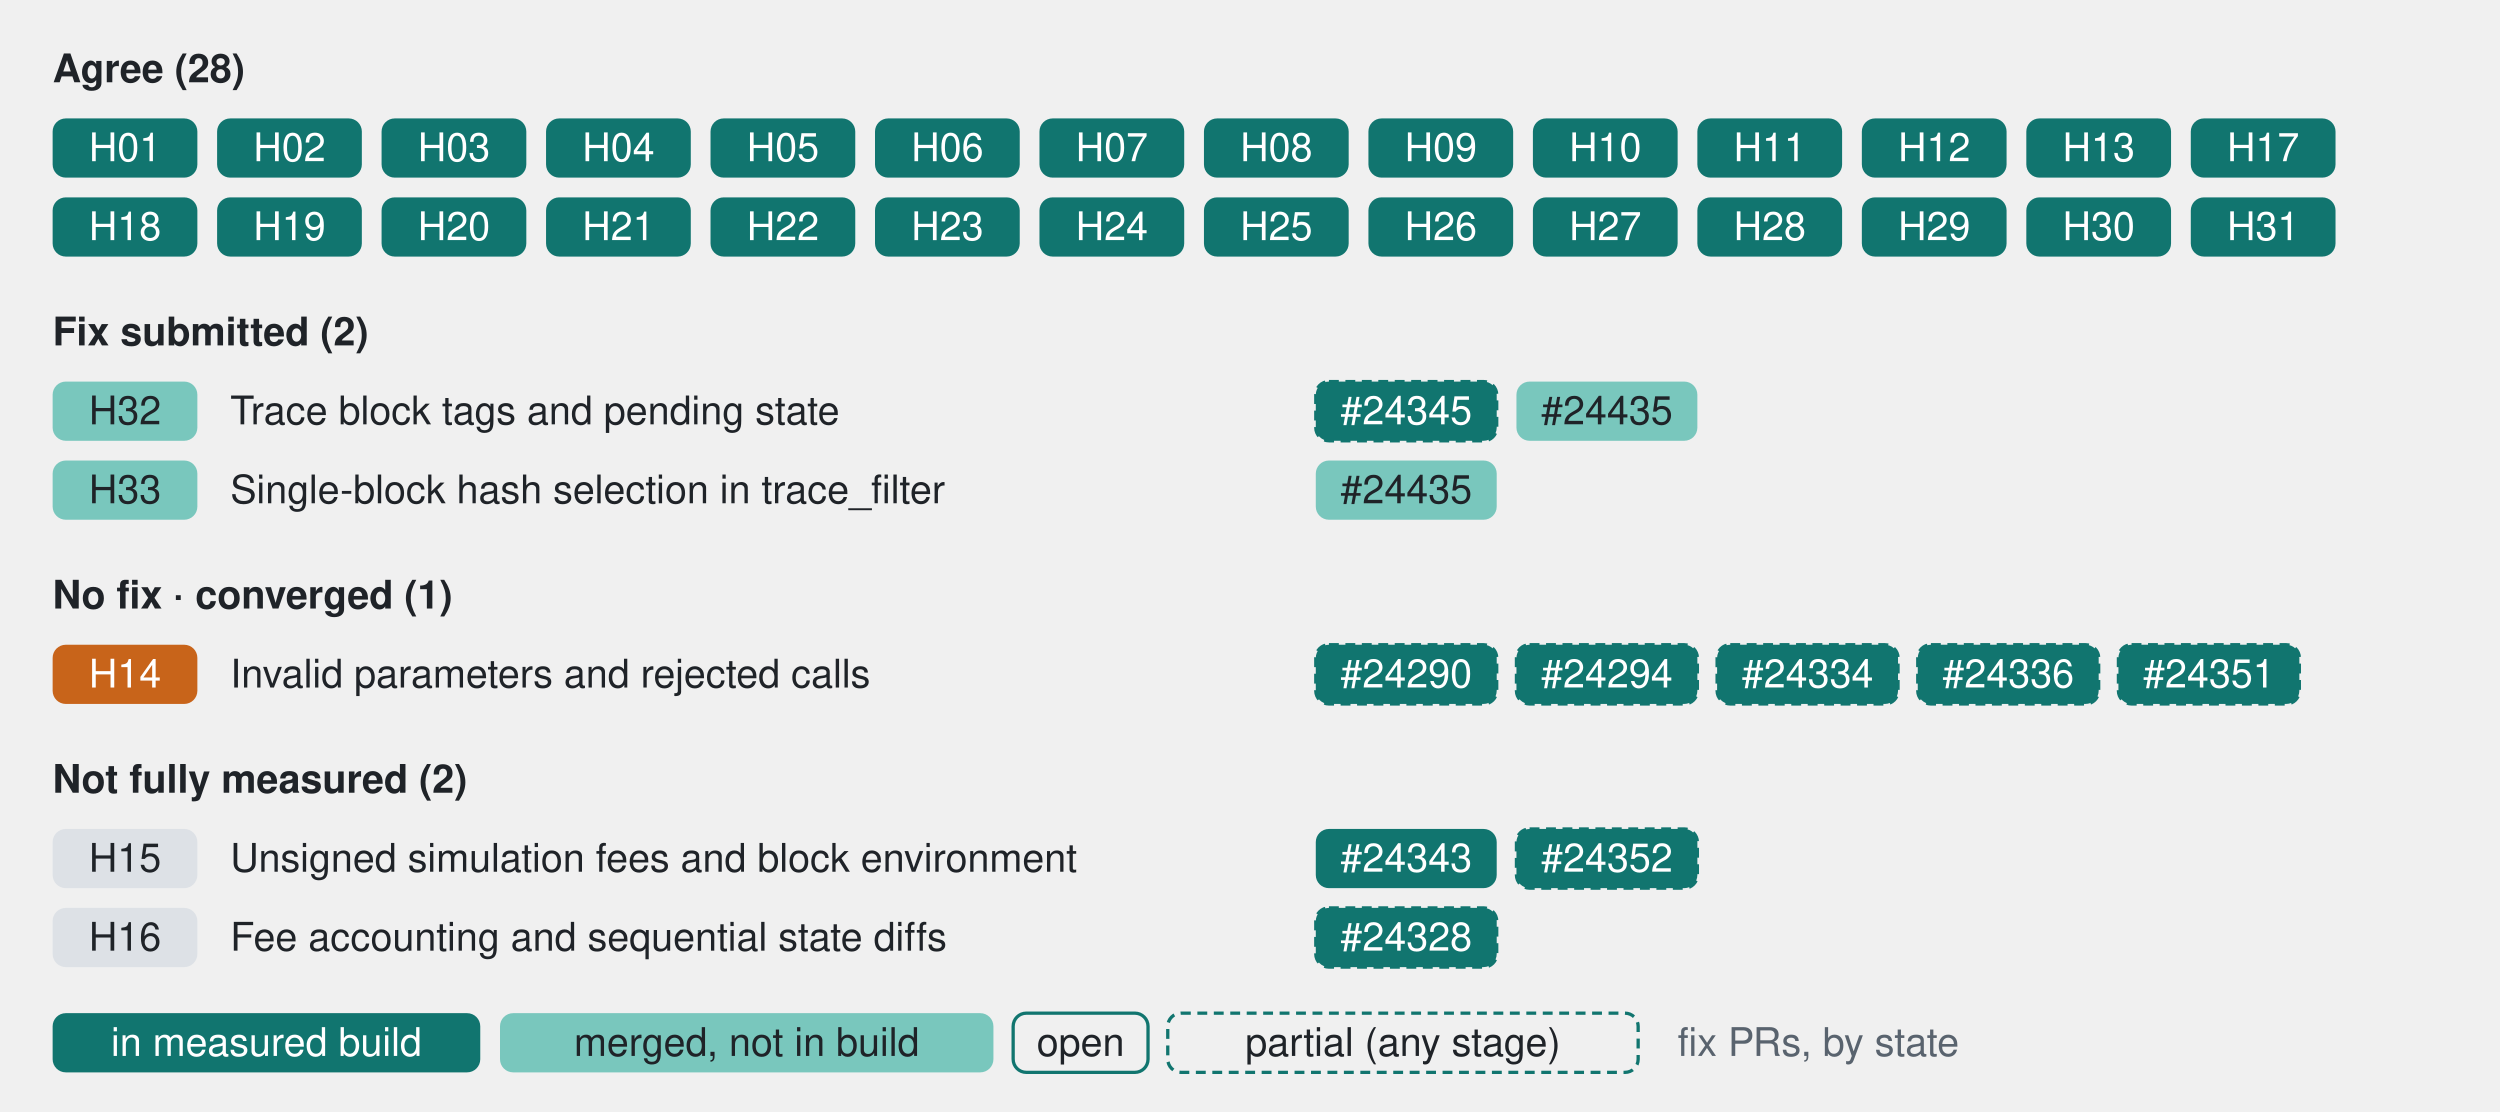
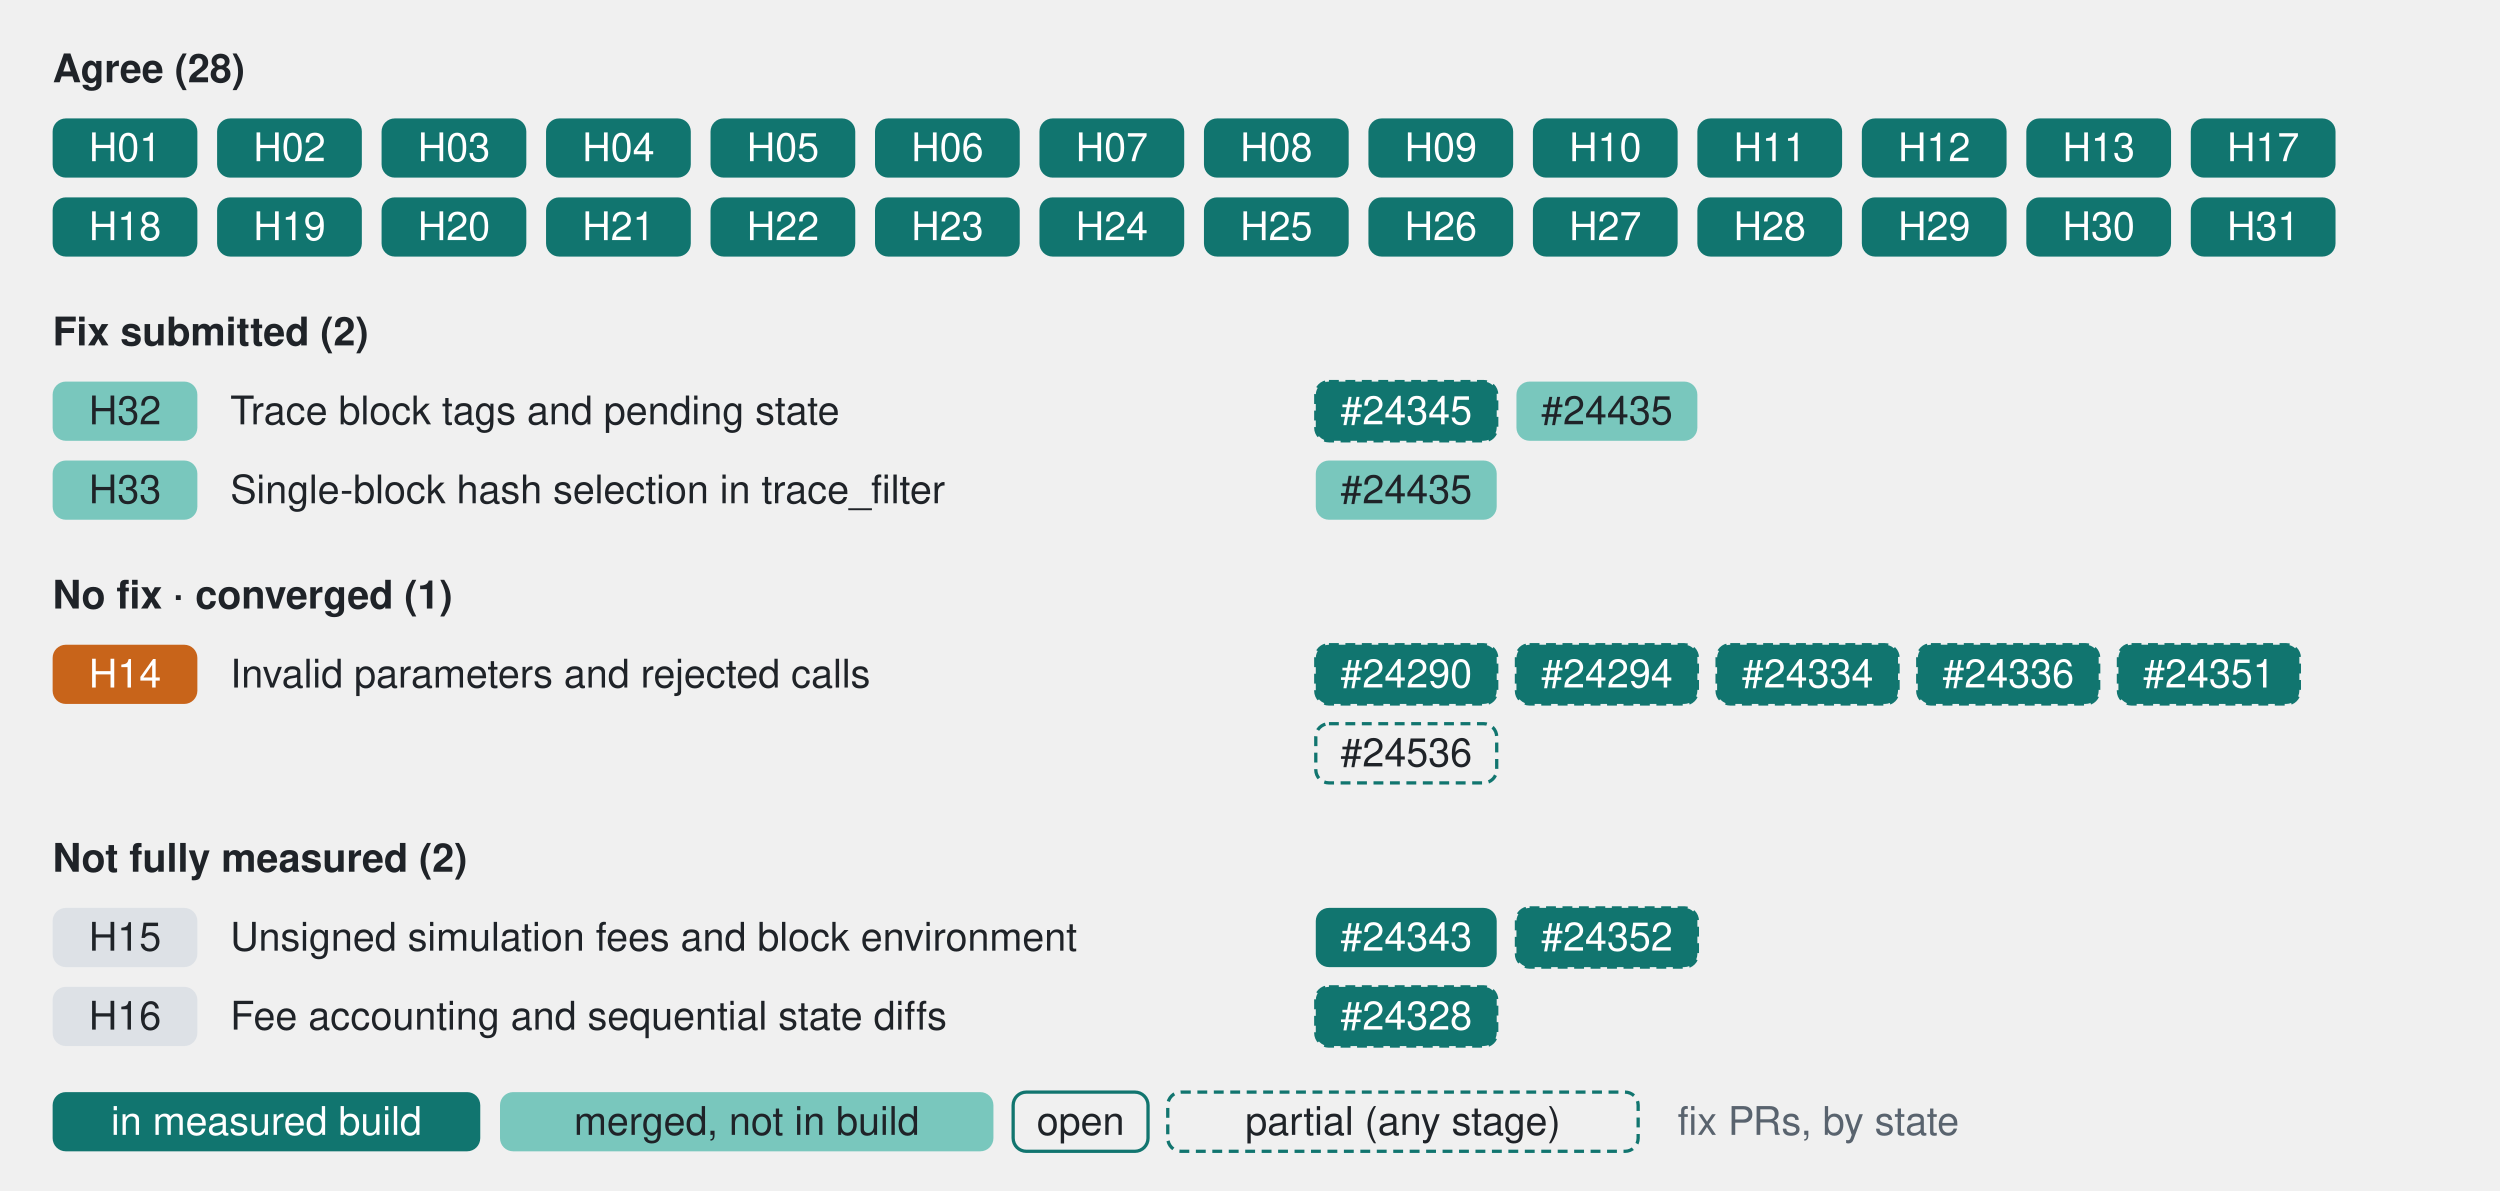
- <svg xmlns="http://www.w3.org/2000/svg" width="760" height="338" viewBox="0 0 760 338" role="img" aria-labelledby="title">
+ <svg xmlns="http://www.w3.org/2000/svg" width="760" height="362" viewBox="0 0 760 362" role="img" aria-labelledby="title">
  <style>text{font-family:-apple-system,BlinkMacSystemFont,"Segoe UI",Helvetica,Arial,sans-serif;font-size:12px}.head{font-weight:600}.partial{stroke-dasharray:3 2}.label{fill:#1f2328}.muted{fill:#59636e}.pr{fill:none;stroke:#11756f}.edge{stroke:#11756f}.b-agree{fill:#11756f}.n-agree{fill:#ffffff}.b-fix{fill:#79c7bd}.n-fix{fill:#1f2328}.b-converged{fill:#c8641a}.n-converged{fill:#ffffff}.b-review{fill:#f2b36b}.n-review{fill:#1f2328}.b-policy{fill:#8172c4}.n-policy{fill:#ffffff}.b-unmeasured{fill:#dde1e6}.n-unmeasured{fill:#1f2328}@media (prefers-color-scheme:dark){.label{fill:#e6edf3}.muted{fill:#9198a1}.pr{fill:none;stroke:#3aa59a}.edge{stroke:#3aa59a}.b-agree{fill:#3aa59a}.n-agree{fill:#0d1117}.b-fix{fill:#1a6b62}.n-fix{fill:#ffffff}.b-converged{fill:#e5843a}.n-converged{fill:#0d1117}.b-review{fill:#8f5420}.n-review{fill:#ffffff}.b-policy{fill:#9b8fe0}.n-policy{fill:#0d1117}.b-unmeasured{fill:#2d333b}.n-unmeasured{fill:#e6edf3}}</style>
  <text class="label head" x="16" y="25">Agree (28)</text>
  <rect class="b-agree" x="16" y="36" width="44" height="18" rx="4" />
  <text class="n-agree" x="38" y="49" text-anchor="middle">H01</text>
  <rect class="b-agree" x="66" y="36" width="44" height="18" rx="4" />
  <text class="n-agree" x="88" y="49" text-anchor="middle">H02</text>
  <rect class="b-agree" x="116" y="36" width="44" height="18" rx="4" />
  <text class="n-agree" x="138" y="49" text-anchor="middle">H03</text>
  <rect class="b-agree" x="166" y="36" width="44" height="18" rx="4" />
  <text class="n-agree" x="188" y="49" text-anchor="middle">H04</text>
  <rect class="b-agree" x="216" y="36" width="44" height="18" rx="4" />
  <text class="n-agree" x="238" y="49" text-anchor="middle">H05</text>
  <rect class="b-agree" x="266" y="36" width="44" height="18" rx="4" />
  <text class="n-agree" x="288" y="49" text-anchor="middle">H06</text>
  <rect class="b-agree" x="316" y="36" width="44" height="18" rx="4" />
  <text class="n-agree" x="338" y="49" text-anchor="middle">H07</text>
  <rect class="b-agree" x="366" y="36" width="44" height="18" rx="4" />
  <text class="n-agree" x="388" y="49" text-anchor="middle">H08</text>
  <rect class="b-agree" x="416" y="36" width="44" height="18" rx="4" />
  <text class="n-agree" x="438" y="49" text-anchor="middle">H09</text>
  <rect class="b-agree" x="466" y="36" width="44" height="18" rx="4" />
  <text class="n-agree" x="488" y="49" text-anchor="middle">H10</text>
  <rect class="b-agree" x="516" y="36" width="44" height="18" rx="4" />
  <text class="n-agree" x="538" y="49" text-anchor="middle">H11</text>
  <rect class="b-agree" x="566" y="36" width="44" height="18" rx="4" />
  <text class="n-agree" x="588" y="49" text-anchor="middle">H12</text>
  <rect class="b-agree" x="616" y="36" width="44" height="18" rx="4" />
  <text class="n-agree" x="638" y="49" text-anchor="middle">H13</text>
  <rect class="b-agree" x="666" y="36" width="44" height="18" rx="4" />
  <text class="n-agree" x="688" y="49" text-anchor="middle">H17</text>
  <rect class="b-agree" x="16" y="60" width="44" height="18" rx="4" />
  <text class="n-agree" x="38" y="73" text-anchor="middle">H18</text>
  <rect class="b-agree" x="66" y="60" width="44" height="18" rx="4" />
  <text class="n-agree" x="88" y="73" text-anchor="middle">H19</text>
  <rect class="b-agree" x="116" y="60" width="44" height="18" rx="4" />
  <text class="n-agree" x="138" y="73" text-anchor="middle">H20</text>
  <rect class="b-agree" x="166" y="60" width="44" height="18" rx="4" />
  <text class="n-agree" x="188" y="73" text-anchor="middle">H21</text>
  <rect class="b-agree" x="216" y="60" width="44" height="18" rx="4" />
  <text class="n-agree" x="238" y="73" text-anchor="middle">H22</text>
  <rect class="b-agree" x="266" y="60" width="44" height="18" rx="4" />
  <text class="n-agree" x="288" y="73" text-anchor="middle">H23</text>
  <rect class="b-agree" x="316" y="60" width="44" height="18" rx="4" />
  <text class="n-agree" x="338" y="73" text-anchor="middle">H24</text>
  <rect class="b-agree" x="366" y="60" width="44" height="18" rx="4" />
  <text class="n-agree" x="388" y="73" text-anchor="middle">H25</text>
  <rect class="b-agree" x="416" y="60" width="44" height="18" rx="4" />
  <text class="n-agree" x="438" y="73" text-anchor="middle">H26</text>
  <rect class="b-agree" x="466" y="60" width="44" height="18" rx="4" />
  <text class="n-agree" x="488" y="73" text-anchor="middle">H27</text>
  <rect class="b-agree" x="516" y="60" width="44" height="18" rx="4" />
  <text class="n-agree" x="538" y="73" text-anchor="middle">H28</text>
  <rect class="b-agree" x="566" y="60" width="44" height="18" rx="4" />
  <text class="n-agree" x="588" y="73" text-anchor="middle">H29</text>
  <rect class="b-agree" x="616" y="60" width="44" height="18" rx="4" />
  <text class="n-agree" x="638" y="73" text-anchor="middle">H30</text>
  <rect class="b-agree" x="666" y="60" width="44" height="18" rx="4" />
  <text class="n-agree" x="688" y="73" text-anchor="middle">H31</text>
  <text class="label head" x="16" y="105">Fix submitted (2)</text>
  <rect class="b-fix" x="16" y="116" width="44" height="18" rx="4" />
  <text class="n-fix" x="38" y="129" text-anchor="middle">H32</text>
  <text class="label" x="70" y="129">Trace block tags and pending state</text>
  <rect class="b-agree edge partial" x="400" y="116" width="55" height="18" rx="4" />
  <text class="n-agree" x="427.5" y="129" text-anchor="middle">#24345</text>
  <rect class="b-fix" x="461" y="116" width="55" height="18" rx="4" />
  <text class="n-fix" x="488.5" y="129" text-anchor="middle">#24435</text>
  <rect class="b-fix" x="16" y="140" width="44" height="18" rx="4" />
  <text class="n-fix" x="38" y="153" text-anchor="middle">H33</text>
  <text class="label" x="70" y="153">Single-block hash selection in trace_filter</text>
  <rect class="b-fix" x="400" y="140" width="55" height="18" rx="4" />
  <text class="n-fix" x="427.5" y="153" text-anchor="middle">#24435</text>
  <text class="label head" x="16" y="185">No fix · converged (1)</text>
  <rect class="b-converged" x="16" y="196" width="44" height="18" rx="4" />
  <text class="n-converged" x="38" y="209" text-anchor="middle">H14</text>
  <text class="label" x="70" y="209">Invalid parameters and rejected calls</text>
  <rect class="b-agree edge partial" x="400" y="196" width="55" height="18" rx="4" />
  <text class="n-agree" x="427.5" y="209" text-anchor="middle">#24290</text>
  <rect class="b-agree edge partial" x="461" y="196" width="55" height="18" rx="4" />
  <text class="n-agree" x="488.5" y="209" text-anchor="middle">#24294</text>
  <rect class="b-agree edge partial" x="522" y="196" width="55" height="18" rx="4" />
  <text class="n-agree" x="549.5" y="209" text-anchor="middle">#24334</text>
  <rect class="b-agree edge partial" x="583" y="196" width="55" height="18" rx="4" />
  <text class="n-agree" x="610.5" y="209" text-anchor="middle">#24336</text>
  <rect class="b-agree edge partial" x="644" y="196" width="55" height="18" rx="4" />
  <text class="n-agree" x="671.5" y="209" text-anchor="middle">#24351</text>
-   <text class="label head" x="16" y="241">Not fully measured (2)</text>
-   <rect class="b-unmeasured" x="16" y="252" width="44" height="18" rx="4" />
-   <text class="n-unmeasured" x="38" y="265" text-anchor="middle">H15</text>
-   <text class="label" x="70" y="265">Unsigned simulation fees and block environment</text>
-   <rect class="b-agree" x="400" y="252" width="55" height="18" rx="4" />
-   <text class="n-agree" x="427.5" y="265" text-anchor="middle">#24343</text>
-   <rect class="b-agree edge partial" x="461" y="252" width="55" height="18" rx="4" />
-   <text class="n-agree" x="488.5" y="265" text-anchor="middle">#24352</text>
+   <rect class="pr edge partial" x="400" y="220" width="55" height="18" rx="4" />
+   <text class="label" x="427.5" y="233" text-anchor="middle">#24536</text>
+   <text class="label head" x="16" y="265">Not fully measured (2)</text>
  <rect class="b-unmeasured" x="16" y="276" width="44" height="18" rx="4" />
-   <text class="n-unmeasured" x="38" y="289" text-anchor="middle">H16</text>
-   <text class="label" x="70" y="289">Fee accounting and sequential state diffs</text>
-   <rect class="b-agree edge partial" x="400" y="276" width="55" height="18" rx="4" />
-   <text class="n-agree" x="427.5" y="289" text-anchor="middle">#24328</text>
-   <rect class="b-agree" x="16" y="308" width="130" height="18" rx="4" />
-   <text class="n-agree" x="81" y="321" text-anchor="middle">in measured build</text>
-   <rect class="b-fix" x="152" y="308" width="150" height="18" rx="4" />
-   <text class="n-fix" x="227" y="321" text-anchor="middle">merged, not in build</text>
-   <rect class="pr" x="308" y="308" width="41" height="18" rx="4" />
-   <text class="label" x="328.5" y="321" text-anchor="middle">open</text>
-   <rect class="pr partial" x="355" y="308" width="143" height="18" rx="4" />
-   <text class="label" x="426.5" y="321" text-anchor="middle">partial (any stage)</text>
-   <text class="muted" x="510" y="321">fix PRs, by state</text>
+   <text class="n-unmeasured" x="38" y="289" text-anchor="middle">H15</text>
+   <text class="label" x="70" y="289">Unsigned simulation fees and block environment</text>
+   <rect class="b-agree" x="400" y="276" width="55" height="18" rx="4" />
+   <text class="n-agree" x="427.5" y="289" text-anchor="middle">#24343</text>
+   <rect class="b-agree edge partial" x="461" y="276" width="55" height="18" rx="4" />
+   <text class="n-agree" x="488.5" y="289" text-anchor="middle">#24352</text>
+   <rect class="b-unmeasured" x="16" y="300" width="44" height="18" rx="4" />
+   <text class="n-unmeasured" x="38" y="313" text-anchor="middle">H16</text>
+   <text class="label" x="70" y="313">Fee accounting and sequential state diffs</text>
+   <rect class="b-agree edge partial" x="400" y="300" width="55" height="18" rx="4" />
+   <text class="n-agree" x="427.5" y="313" text-anchor="middle">#24328</text>
+   <rect class="b-agree" x="16" y="332" width="130" height="18" rx="4" />
+   <text class="n-agree" x="81" y="345" text-anchor="middle">in measured build</text>
+   <rect class="b-fix" x="152" y="332" width="150" height="18" rx="4" />
+   <text class="n-fix" x="227" y="345" text-anchor="middle">merged, not in build</text>
+   <rect class="pr" x="308" y="332" width="41" height="18" rx="4" />
+   <text class="label" x="328.5" y="345" text-anchor="middle">open</text>
+   <rect class="pr partial" x="355" y="332" width="143" height="18" rx="4" />
+   <text class="label" x="426.5" y="345" text-anchor="middle">partial (any stage)</text>
+   <text class="muted" x="510" y="345">fix PRs, by state</text>
</svg>
